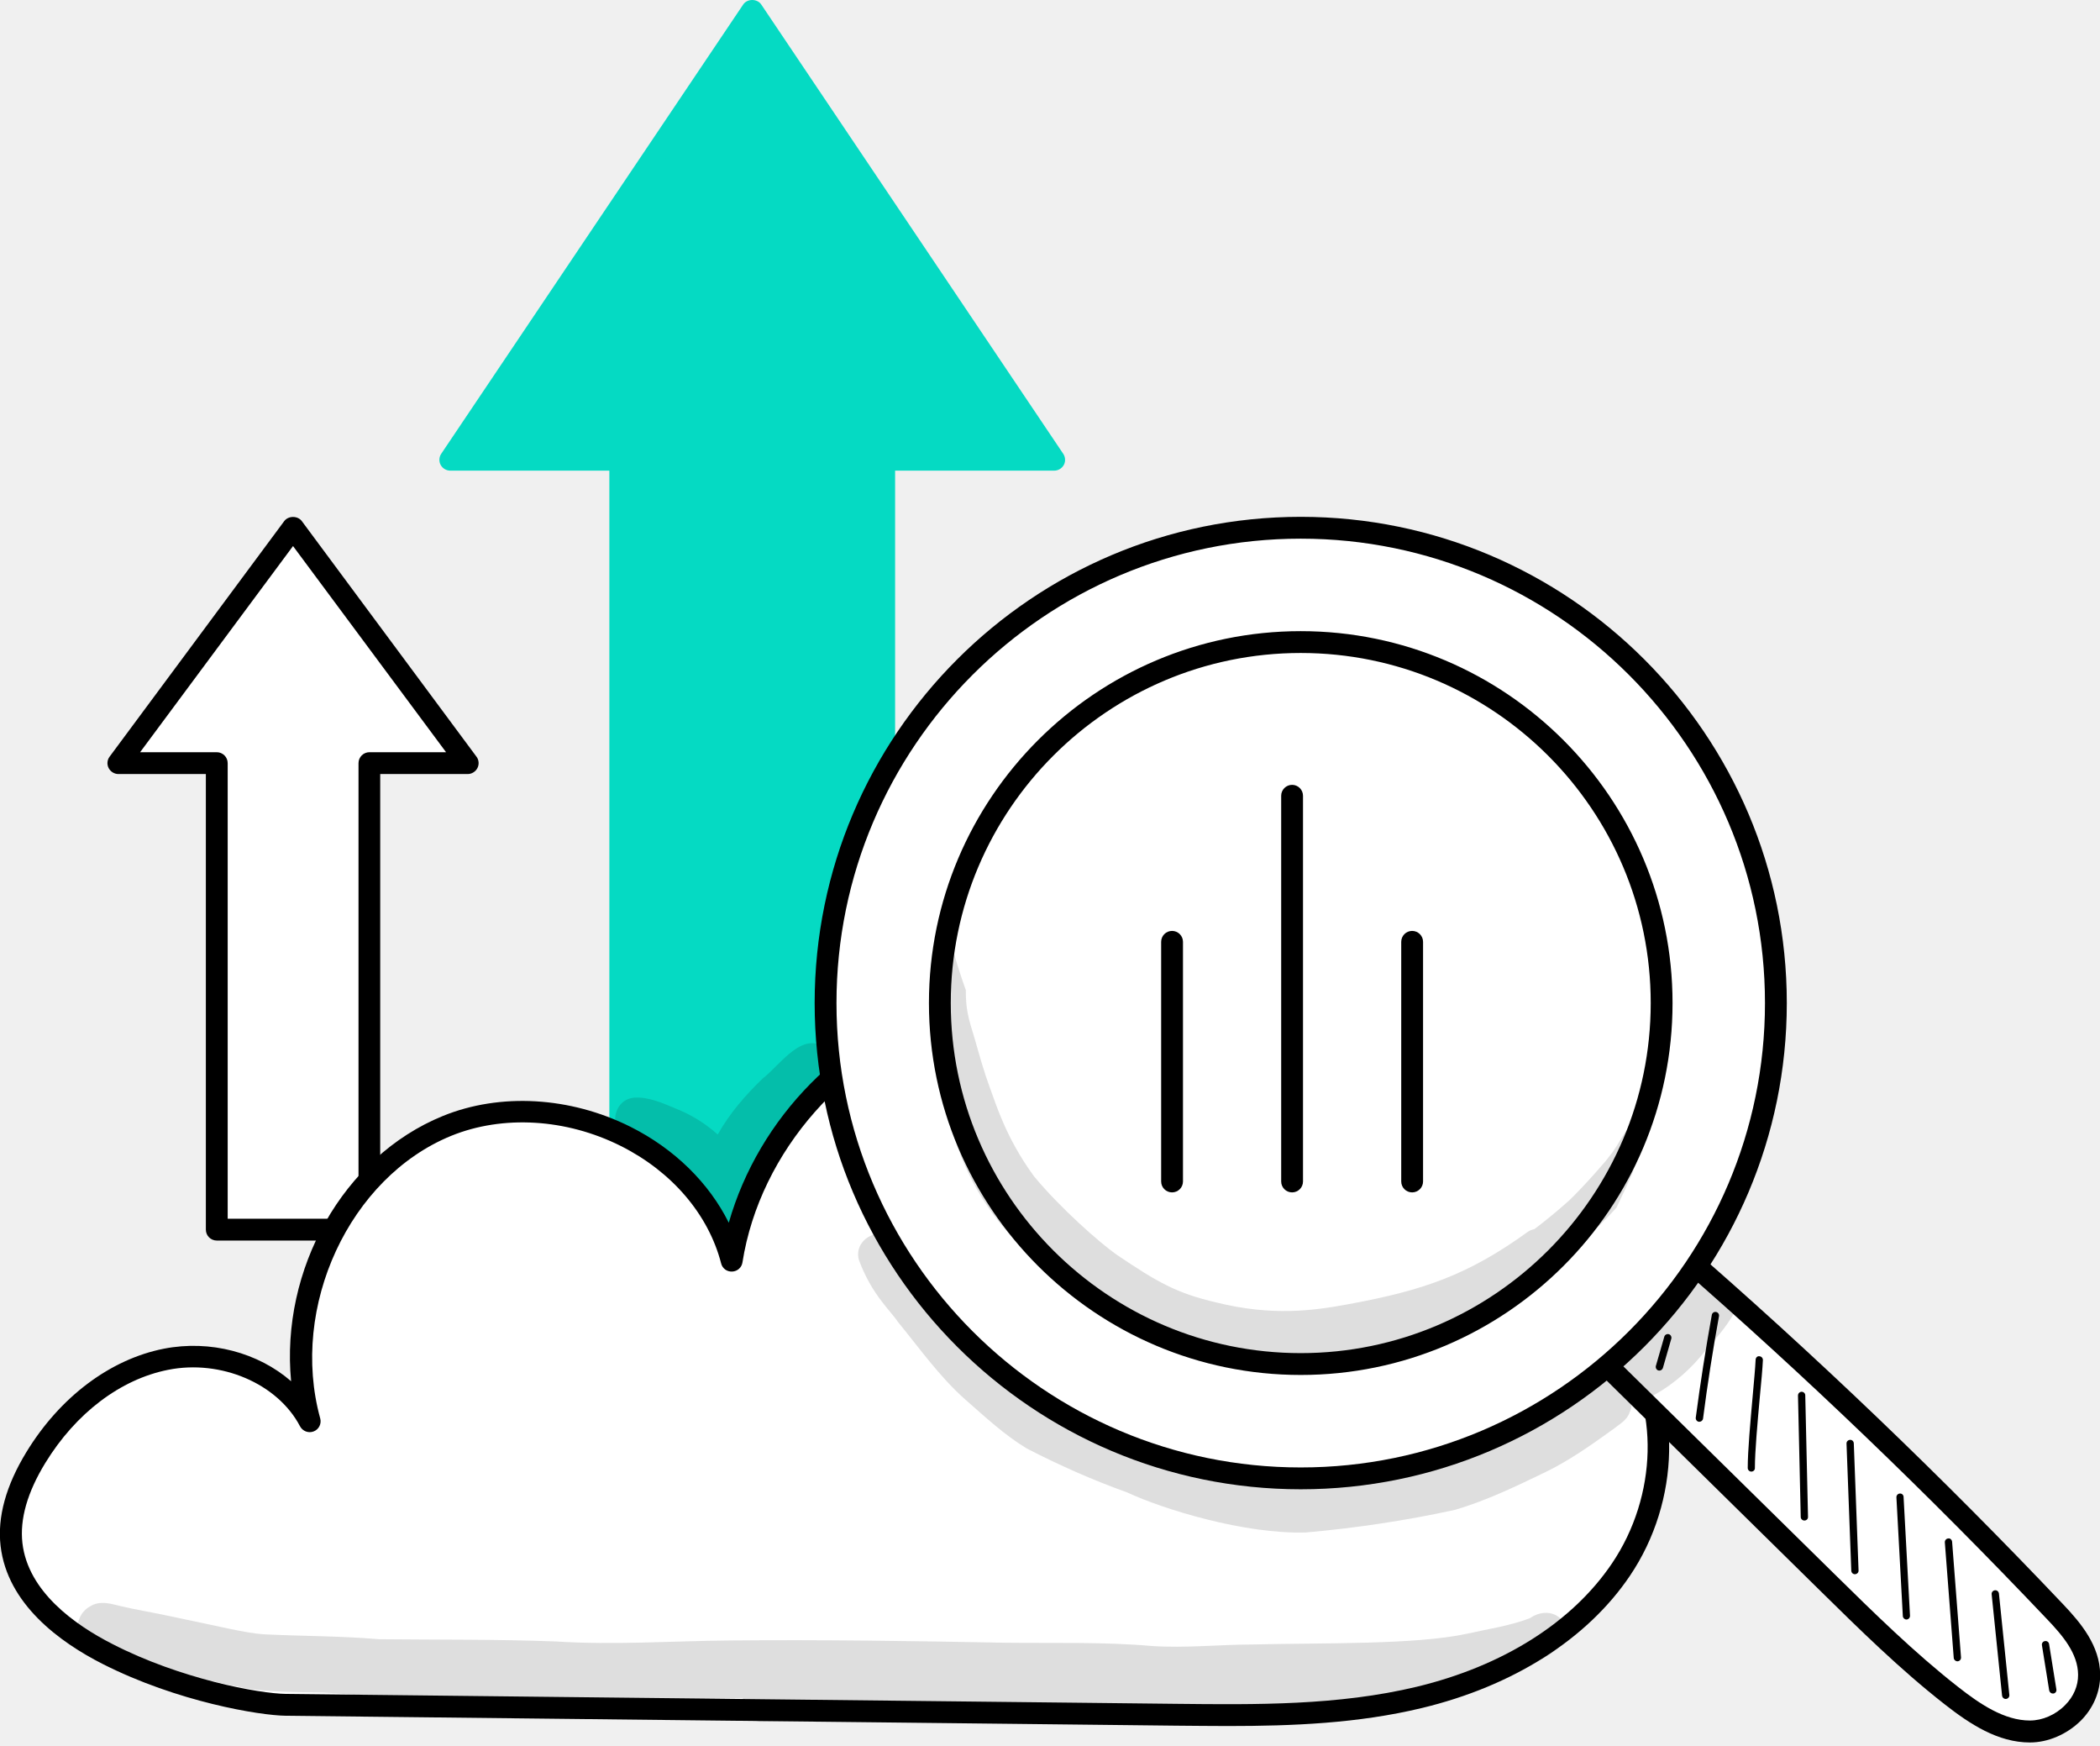
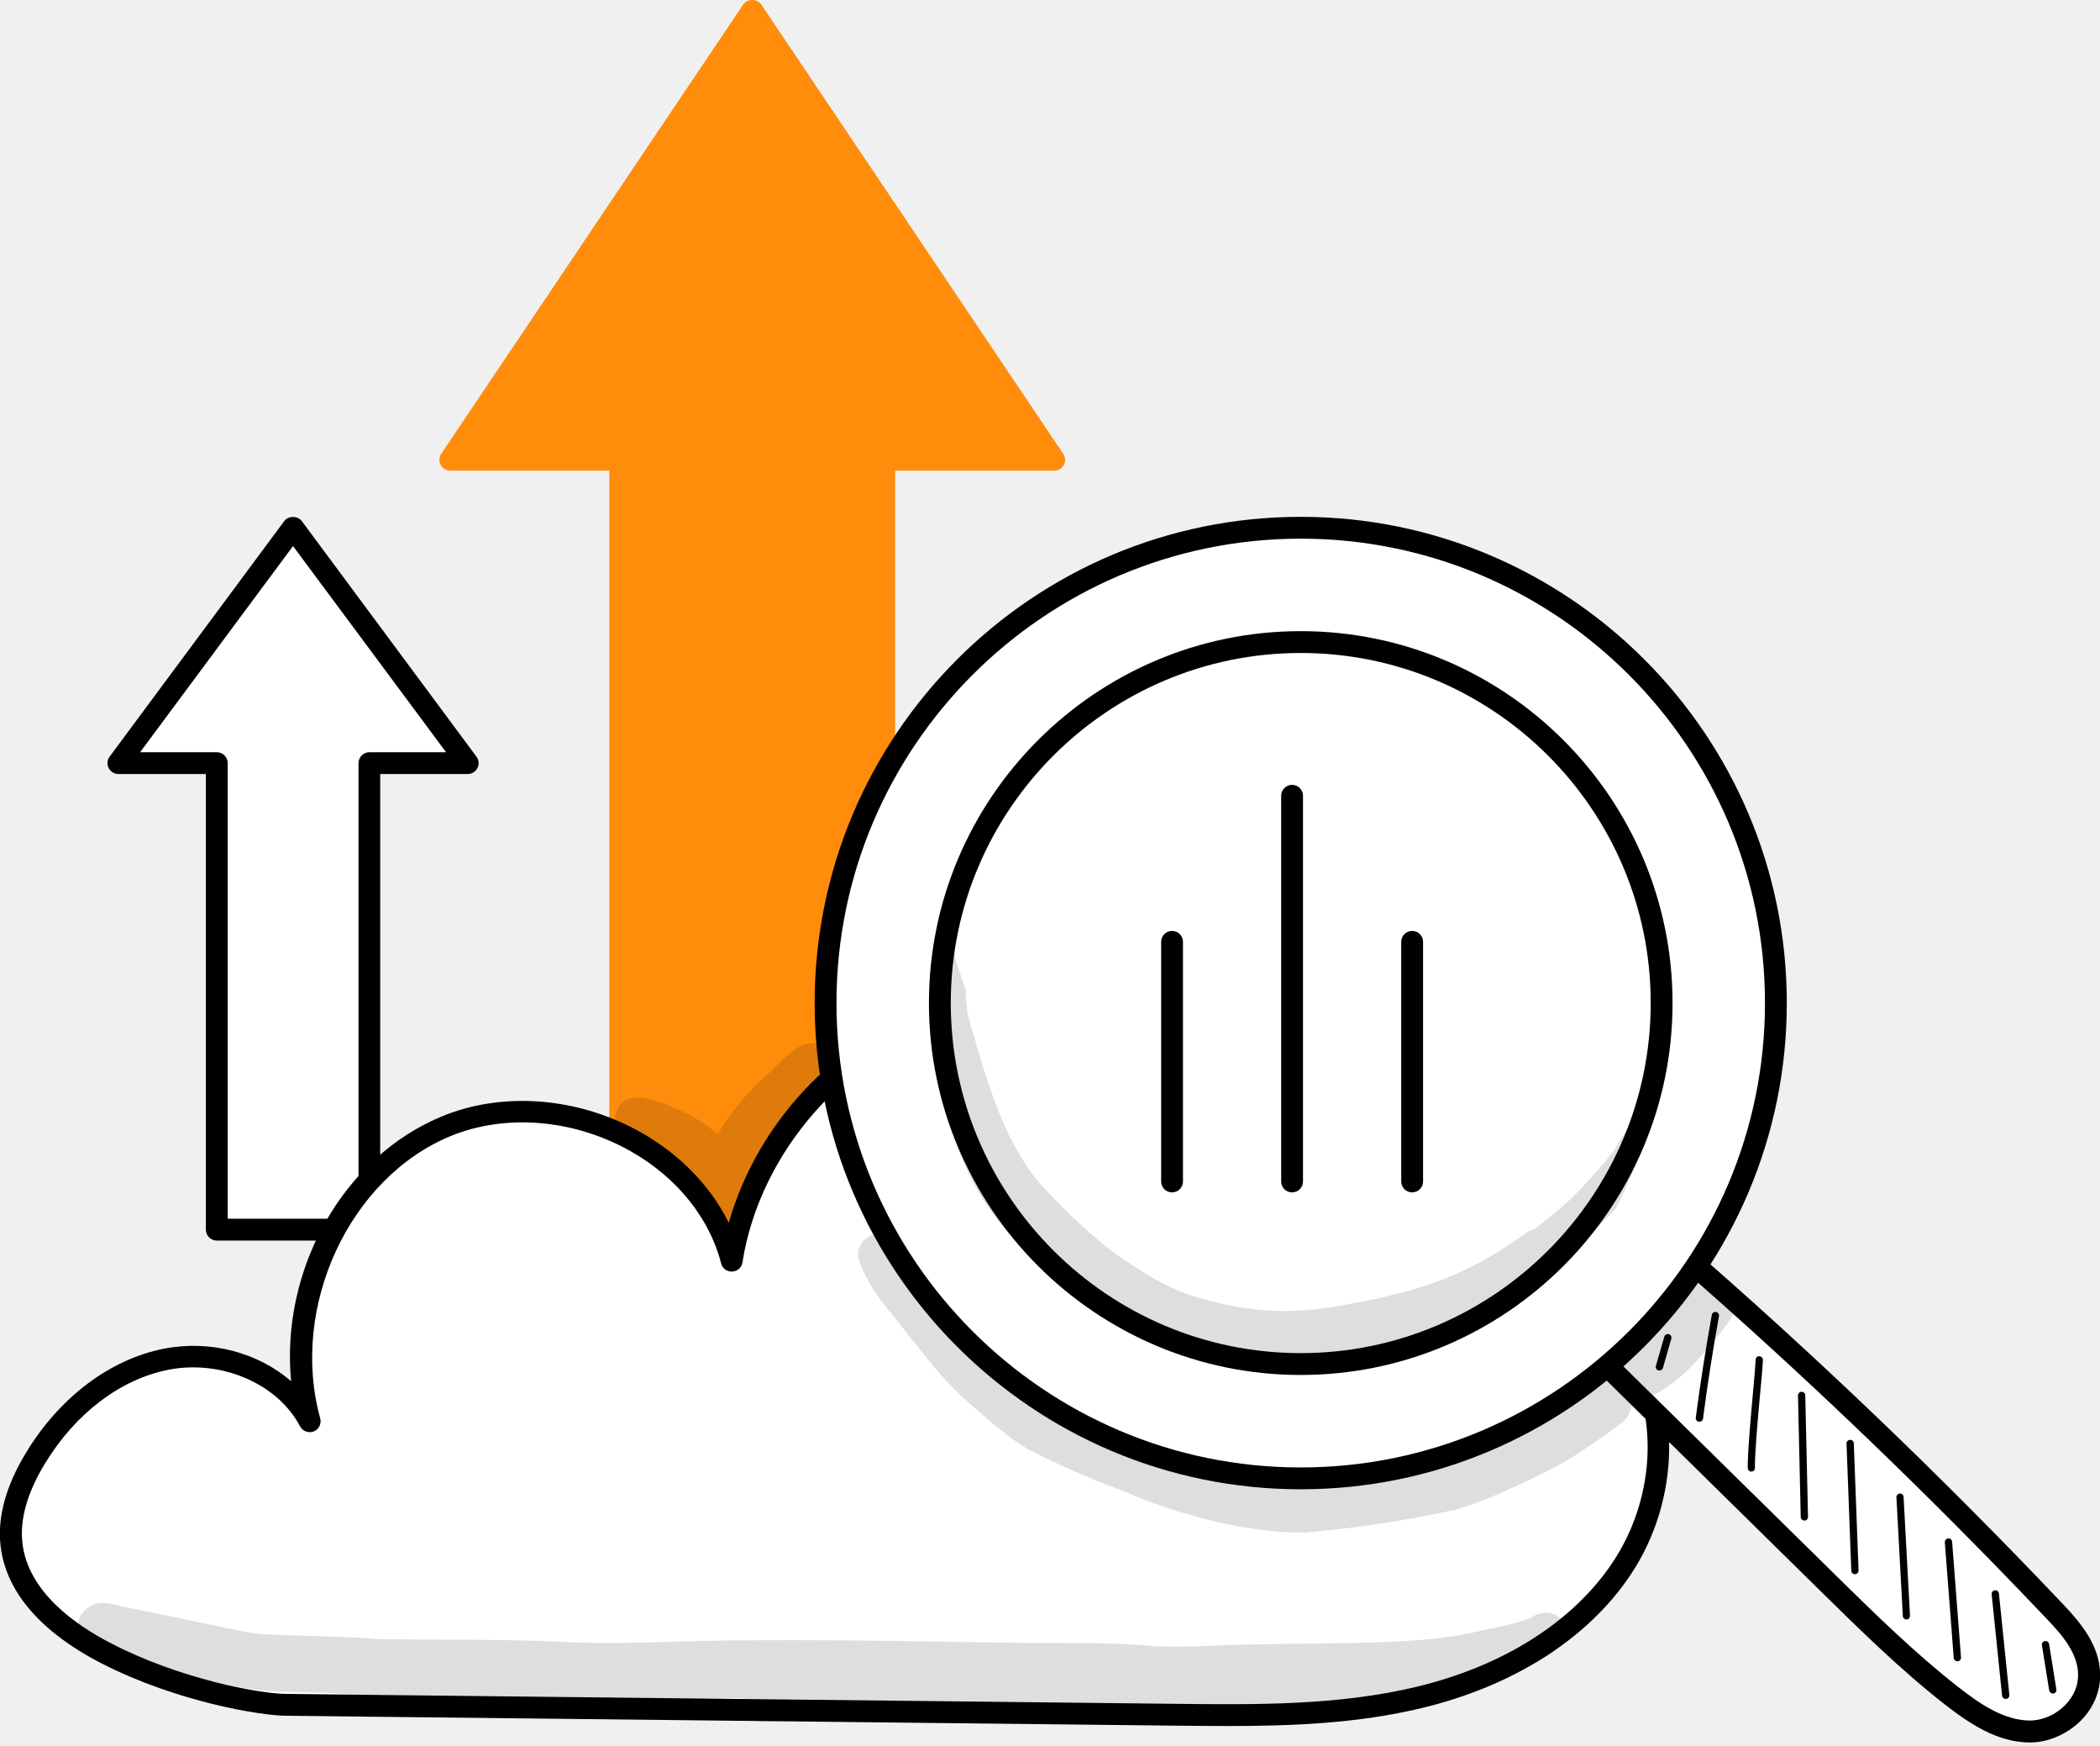
<svg xmlns="http://www.w3.org/2000/svg" width="71" height="59" viewBox="0 0 71 59" fill="none">
  <g clip-path="url(#clip0_187_2793)">
-     <path d="M35.639 15.539L25.431 0.36L15.223 15.539H20.969V45.621H29.893V15.539H35.639Z" fill="#05DAC3" />
-     <path d="M29.894 45.99H20.971C20.768 45.99 20.602 45.825 20.602 45.621V15.908H15.225C15.089 15.908 14.962 15.832 14.898 15.713C14.834 15.595 14.843 15.446 14.919 15.336L25.127 0.153C25.263 -0.051 25.602 -0.051 25.738 0.153L35.946 15.336C36.023 15.45 36.031 15.595 35.968 15.713C35.904 15.832 35.777 15.908 35.641 15.908H30.263V45.617C30.263 45.825 30.098 45.99 29.894 45.99ZM21.34 45.252H29.525V15.539C29.525 15.336 29.691 15.17 29.894 15.17H34.946L25.433 1.022L15.916 15.17H20.971C21.175 15.17 21.34 15.336 21.34 15.539V45.252Z" fill="#05DAC3" />
+     <path d="M35.639 15.539L25.431 0.36L15.223 15.539H20.969V45.621H29.893V15.539H35.639Z" fill="#ff8d0b" />
+     <path d="M29.894 45.99H20.971C20.768 45.99 20.602 45.825 20.602 45.621V15.908H15.225C15.089 15.908 14.962 15.832 14.898 15.713C14.834 15.595 14.843 15.446 14.919 15.336L25.127 0.153C25.263 -0.051 25.602 -0.051 25.738 0.153L35.946 15.336C36.023 15.45 36.031 15.595 35.968 15.713C35.904 15.832 35.777 15.908 35.641 15.908H30.263V45.617C30.263 45.825 30.098 45.99 29.894 45.99ZM21.34 45.252H29.525V15.539C29.525 15.336 29.691 15.17 29.894 15.17H34.946L25.433 1.022L15.916 15.17H20.971C21.175 15.17 21.34 15.336 21.34 15.539V45.252Z" fill="#ff8d0b" />
    <path d="M15.811 25.794L9.907 17.838L4.004 25.794H7.329V41.562H12.486V25.794H15.811Z" fill="white" />
    <path d="M12.486 41.931H7.329C7.125 41.931 6.96 41.766 6.96 41.562V26.163H4.004C3.864 26.163 3.736 26.082 3.673 25.96C3.609 25.837 3.622 25.684 3.707 25.574L9.61 17.613C9.75 17.427 10.064 17.427 10.204 17.613L16.108 25.574C16.193 25.684 16.205 25.837 16.142 25.96C16.078 26.082 15.951 26.163 15.811 26.163H12.855V41.562C12.855 41.766 12.689 41.931 12.486 41.931ZM7.698 41.194H12.121V25.794C12.121 25.591 12.287 25.425 12.49 25.425H15.081L9.907 18.457L4.737 25.425H7.329C7.532 25.425 7.698 25.591 7.698 25.794V41.194Z" fill="black" />
    <path d="M9.672 57.623C19.703 57.734 29.737 57.848 39.767 57.958C42.52 57.988 45.306 58.018 47.982 57.373C50.658 56.728 53.258 55.337 54.802 53.06C56.346 50.778 56.6 47.53 54.959 45.32C53.64 43.539 51.299 42.691 49.089 42.831C46.875 42.975 46.027 43.517 44.292 44.9C44.687 43.641 44.958 42.958 44.852 41.448C44.746 39.938 43.995 38.53 43.003 37.385C40.407 34.386 36.014 33.08 32.197 34.174C28.384 35.269 25.347 38.704 24.732 42.623C23.723 38.734 18.833 36.545 15.114 38.063C11.394 39.582 9.397 44.179 10.465 48.056C9.592 46.38 7.463 45.587 5.609 45.952C3.752 46.317 2.195 47.661 1.207 49.273C0.664 50.159 0.266 51.185 0.384 52.216C0.579 53.917 2.106 55.142 3.633 55.919C6.059 57.144 8.786 57.615 9.672 57.623Z" fill="white" />
    <path d="M41.515 58.34C40.929 58.34 40.344 58.332 39.763 58.328L9.669 57.993C8.786 57.984 6 57.526 3.468 56.241C2.022 55.507 0.249 54.218 0.02 52.254C-0.094 51.279 0.202 50.21 0.894 49.078C2.03 47.216 3.727 45.944 5.538 45.587C7.115 45.278 8.735 45.723 9.842 46.686C9.482 42.924 11.581 39.103 14.974 37.72C16.912 36.931 19.279 37.067 21.314 38.085C22.803 38.831 23.969 39.981 24.64 41.329C25.653 37.78 28.52 34.84 32.091 33.818C36.074 32.678 40.565 34.014 43.279 37.143C44.093 38.081 45.09 39.586 45.217 41.423C45.294 42.496 45.188 43.174 44.984 43.9C46.248 42.979 47.189 42.585 49.06 42.462C51.549 42.301 53.924 43.31 55.252 45.1C56.88 47.297 56.821 50.732 55.103 53.268C53.657 55.406 51.155 56.992 48.063 57.734C45.913 58.251 43.699 58.34 41.515 58.34ZM9.677 57.255L39.772 57.59C42.465 57.619 45.247 57.649 47.898 57.013C50.811 56.313 53.152 54.837 54.497 52.848C56.045 50.562 56.113 47.487 54.666 45.532C53.487 43.942 51.363 43.047 49.115 43.191C47.02 43.327 46.235 43.815 44.526 45.18C44.399 45.282 44.221 45.286 44.089 45.197C43.953 45.104 43.898 44.938 43.945 44.782L44.042 44.476C44.377 43.416 44.581 42.78 44.488 41.465C44.373 39.832 43.466 38.471 42.728 37.618C40.242 34.747 35.955 33.471 32.303 34.518C28.652 35.566 25.691 38.916 25.102 42.67C25.076 42.843 24.932 42.971 24.754 42.979C24.576 42.988 24.423 42.873 24.381 42.703C23.953 41.045 22.714 39.599 20.988 38.734C19.143 37.809 17.001 37.682 15.258 38.39C11.815 39.794 9.787 44.167 10.826 47.941C10.877 48.124 10.78 48.315 10.606 48.382C10.432 48.45 10.233 48.378 10.143 48.208C9.389 46.767 7.472 45.944 5.686 46.3C4.075 46.618 2.56 47.767 1.53 49.451C0.923 50.444 0.665 51.351 0.758 52.157C0.949 53.794 2.522 54.918 3.807 55.571C6.089 56.746 8.757 57.246 9.677 57.255Z" fill="black" />
    <g opacity="0.129">
      <path d="M51.735 54.689C51.722 54.697 51.71 54.702 51.697 54.706C51.019 54.961 50.293 55.062 49.589 55.223C47.833 55.597 44.776 55.525 42.333 55.584C41.2 55.588 40.072 55.711 38.94 55.635C37.294 55.491 35.645 55.546 33.995 55.525C30.89 55.465 27.79 55.419 24.686 55.448C22.726 55.465 20.767 55.609 18.803 55.482C16.806 55.406 14.808 55.427 12.81 55.406C11.517 55.295 10.223 55.304 8.926 55.24C8.307 55.202 7.471 54.982 5.779 54.634C5.206 54.507 4.625 54.418 4.057 54.282C3.726 54.197 3.361 54.095 3.048 54.295C2.39 54.655 2.517 55.728 3.26 55.906C4.956 56.254 6.614 56.733 8.26 57.056C9.142 57.2 10.037 57.191 10.928 57.208C11.801 57.255 12.666 57.361 13.54 57.361C15.89 57.352 18.239 57.429 20.584 57.509C22.099 57.501 23.608 57.412 25.118 57.391C25.046 57.764 25.292 58.209 25.754 58.196C29.126 58.124 32.498 58.044 35.865 57.984C38.287 58.044 40.713 58.171 43.134 57.989C44.547 57.908 45.972 57.929 47.363 57.649C47.757 57.569 48.143 57.454 48.516 57.31C48.762 57.259 48.983 57.098 49.093 56.886C50.671 56.661 52.516 56.22 52.914 55.368C53.075 54.617 52.321 54.282 51.735 54.689Z" fill="black" />
    </g>
    <path d="M54.031 45.863C56.606 48.399 59.184 50.931 61.758 53.467C63.12 54.807 64.481 56.148 65.966 57.31C66.767 57.937 67.654 58.527 68.629 58.527C69.6 58.527 70.635 57.708 70.627 56.606C70.622 55.749 70.029 55.058 69.473 54.472C65.372 50.147 61.084 46.045 56.631 42.186C55.817 43.386 55.002 44.578 54.031 45.863Z" fill="white" />
    <path d="M68.631 58.896C67.545 58.896 66.599 58.273 65.738 57.598C64.237 56.423 62.846 55.053 61.502 53.73L53.774 46.126C53.643 45.995 53.626 45.787 53.74 45.638C54.703 44.366 55.53 43.157 56.327 41.991C56.387 41.906 56.484 41.843 56.59 41.83C56.696 41.817 56.802 41.843 56.883 41.91C61.328 45.761 65.658 49.905 69.75 54.222C70.353 54.858 70.997 55.622 71.006 56.606C71.01 57.178 70.777 57.734 70.348 58.162C69.882 58.62 69.246 58.896 68.631 58.896ZM54.521 45.825L62.019 53.2C63.351 54.511 64.729 55.864 66.196 57.013C66.951 57.607 67.77 58.154 68.631 58.154C69.051 58.154 69.496 57.963 69.818 57.636C70.107 57.348 70.264 56.979 70.259 56.606C70.255 55.889 69.738 55.282 69.208 54.727C65.225 50.528 61.022 46.495 56.705 42.737C56.022 43.738 55.318 44.76 54.521 45.825Z" fill="black" />
    <path d="M43.975 17.838C35.103 17.838 27.91 25.031 27.91 33.904C27.91 42.776 35.103 49.969 43.975 49.969C52.848 49.969 60.041 42.776 60.041 33.904C60.041 25.031 52.848 17.838 43.975 17.838ZM43.975 46.105C37.236 46.105 31.774 40.643 31.774 33.904C31.774 27.165 37.236 21.702 43.975 21.702C50.715 21.702 56.177 27.165 56.177 33.904C56.177 40.643 50.715 46.105 43.975 46.105ZM43.975 46.105C37.236 46.105 31.774 40.643 31.774 33.904C31.774 27.165 37.236 21.702 43.975 21.702C50.715 21.702 56.177 27.165 56.177 33.904C56.177 40.643 50.715 46.105 43.975 46.105Z" fill="white" />
    <path d="M43.977 50.338C34.914 50.338 27.543 42.967 27.543 33.903C27.543 24.84 34.914 17.469 43.977 17.469C53.04 17.469 60.411 24.84 60.411 33.903C60.411 42.967 53.04 50.338 43.977 50.338ZM43.977 18.207C35.321 18.207 28.281 25.247 28.281 33.903C28.281 42.559 35.321 49.6 43.977 49.6C52.633 49.6 59.673 42.559 59.673 33.903C59.673 25.247 52.633 18.207 43.977 18.207ZM43.977 46.474C37.047 46.474 31.407 40.833 31.407 33.903C31.407 26.974 37.047 21.333 43.977 21.333C50.907 21.333 56.548 26.974 56.548 33.903C56.548 40.833 50.911 46.474 43.977 46.474ZM32.145 33.903C32.145 40.431 37.454 45.736 43.977 45.736C50.5 45.736 55.81 40.426 55.81 33.903C55.81 27.376 50.5 22.071 43.977 22.071C37.454 22.071 32.145 27.376 32.145 33.903Z" fill="black" />
    <path d="M56.103 46.326C56.09 46.326 56.082 46.326 56.069 46.322C56.006 46.304 55.968 46.237 55.984 46.169L56.269 45.181C56.286 45.117 56.358 45.079 56.421 45.096C56.485 45.113 56.523 45.181 56.506 45.248L56.222 46.237C56.205 46.288 56.158 46.326 56.103 46.326Z" fill="black" />
    <path d="M57.456 48.056C57.452 48.056 57.443 48.056 57.439 48.056C57.371 48.047 57.325 47.984 57.333 47.916C57.486 46.762 57.668 45.592 57.876 44.443C57.889 44.375 57.952 44.332 58.02 44.345C58.088 44.358 58.13 44.421 58.118 44.489C57.91 45.634 57.727 46.796 57.579 47.95C57.571 48.009 57.515 48.056 57.456 48.056Z" fill="black" />
    <path d="M59.213 49.74C59.145 49.74 59.09 49.684 59.09 49.617C59.09 49.04 59.179 48.069 59.255 47.212C59.302 46.69 59.344 46.241 59.357 45.957C59.361 45.889 59.416 45.829 59.484 45.842C59.552 45.846 59.603 45.901 59.603 45.969C59.59 46.258 59.548 46.712 59.497 47.237C59.421 48.09 59.332 49.053 59.332 49.621C59.336 49.684 59.281 49.74 59.213 49.74Z" fill="black" />
    <path d="M61.005 51.394C60.938 51.394 60.882 51.339 60.882 51.275L60.789 47.17C60.789 47.102 60.84 47.047 60.908 47.042C60.908 47.042 60.908 47.042 60.912 47.042C60.98 47.042 61.035 47.098 61.035 47.161L61.128 51.267C61.133 51.339 61.078 51.394 61.005 51.394Z" fill="black" />
    <path d="M62.714 53.209C62.646 53.209 62.595 53.158 62.591 53.09L62.43 48.794C62.426 48.726 62.481 48.671 62.549 48.667C62.621 48.663 62.672 48.718 62.676 48.785L62.837 53.082C62.841 53.15 62.786 53.205 62.718 53.209C62.718 53.209 62.718 53.209 62.714 53.209Z" fill="black" />
    <path d="M64.457 54.74C64.393 54.74 64.338 54.689 64.334 54.625L64.117 50.613C64.113 50.545 64.164 50.486 64.232 50.482C64.296 50.473 64.359 50.529 64.359 50.596L64.576 54.608C64.58 54.676 64.529 54.736 64.461 54.74H64.457Z" fill="black" />
    <path d="M66.178 56.152C66.115 56.152 66.059 56.101 66.055 56.038L65.754 52.132C65.75 52.064 65.801 52.005 65.869 52C65.936 51.987 65.996 52.047 66 52.115L66.301 56.021C66.305 56.089 66.255 56.148 66.187 56.152C66.187 56.152 66.183 56.152 66.178 56.152Z" fill="black" />
    <path d="M67.812 57.425C67.748 57.425 67.697 57.378 67.689 57.314L67.337 53.888C67.328 53.82 67.379 53.76 67.447 53.752C67.515 53.743 67.574 53.794 67.583 53.862L67.935 57.289C67.943 57.357 67.892 57.416 67.825 57.425C67.82 57.425 67.816 57.425 67.812 57.425Z" fill="black" />
    <path d="M69.406 57.242C69.347 57.242 69.296 57.2 69.283 57.14L69.037 55.609C69.025 55.541 69.071 55.478 69.139 55.469C69.207 55.457 69.27 55.503 69.279 55.571L69.525 57.102C69.538 57.17 69.491 57.234 69.423 57.242C69.419 57.242 69.415 57.242 69.406 57.242Z" fill="black" />
    <g opacity="0.129">
      <path d="M55.344 37.788C54.941 38.128 54.755 38.679 54.411 39.082C54.347 39.196 53.525 40.125 53.058 40.571C52.655 40.931 52.269 41.249 51.875 41.546C51.807 41.559 51.735 41.584 51.667 41.627C49.657 43.081 48.151 43.611 45.611 44.078C44.406 44.303 43.015 44.493 41.12 44.023C39.788 43.713 39.148 43.349 37.756 42.411C37.167 41.995 35.852 40.838 34.957 39.756C33.995 38.441 33.668 37.292 33.469 36.77C33.269 36.232 33.117 35.681 32.96 35.129C32.726 34.374 32.654 34.111 32.654 33.467C32.506 33.055 32.374 32.644 32.251 32.224C32.133 32.169 32.001 32.144 31.87 32.152C31.654 33.81 31.687 35.477 31.895 37.131C32.256 38.56 32.701 40.108 34.071 41.648C35.174 42.865 35.933 43.285 36.408 43.675C37.515 44.472 38.694 45.202 39.996 45.626C40.708 45.834 41.45 45.919 42.184 46.008C42.188 46.008 42.193 46.008 42.197 46.012C42.998 46.156 43.813 46.16 44.618 46.071C45.25 46.02 45.861 45.834 46.472 45.668C47.74 45.359 49.004 44.968 50.162 44.358C50.632 44.069 50.794 43.955 51.014 43.789C52.435 42.903 53.902 41.673 54.653 40.816C54.848 40.414 55.039 40.007 55.213 39.595C55.433 38.98 55.658 38.365 55.874 37.75C55.709 37.687 55.51 37.691 55.344 37.788Z" fill="black" />
    </g>
    <g opacity="0.129">
      <path d="M57.965 43.03C57.354 42.856 56.943 43.281 56.642 43.747C56.629 43.764 56.616 43.777 56.599 43.798C56.065 44.421 55.916 44.366 55.034 45.163C55.03 45.168 55.026 45.168 55.022 45.172C54.848 45.295 54.64 45.38 54.53 45.571C54.263 45.901 54.241 46.279 54.368 46.597C54.101 46.593 53.83 46.716 53.652 46.928C53.172 47.309 53.495 47.085 52.952 47.441C51.489 48.34 50.925 48.489 49.462 49.044C48.3 49.443 47.065 49.587 45.865 49.812C44.508 50.011 44.309 50.134 42.93 49.998C42.099 49.875 41.276 49.706 40.466 49.489C39.839 49.32 39.249 49.048 38.643 48.819C37.226 48.332 35.432 47.572 34.63 46.907C32.951 45.647 31.84 44.269 30.801 42.933C30.58 42.649 30.529 42.449 30.271 41.978C29.834 41.364 28.829 41.864 29.041 42.593C29.482 43.777 30.114 44.303 30.351 44.672C31.089 45.571 31.768 46.538 32.641 47.309C33.307 47.891 33.956 48.501 34.715 48.959C35.809 49.523 36.946 50.028 38.108 50.444C39.313 51.008 42.074 51.864 44.16 51.797C45.848 51.648 47.54 51.394 49.194 51.033C50.233 50.728 51.217 50.257 52.193 49.786C53.028 49.388 53.783 48.853 54.53 48.315C54.742 48.145 55.013 48.005 55.098 47.734C55.17 47.589 55.187 47.428 55.157 47.271C55.399 47.331 55.666 47.301 55.929 47.148C56.629 46.762 57.231 46.215 57.715 45.579C58.024 45.24 58.325 44.888 58.563 44.493C58.902 43.955 58.584 43.196 57.965 43.03Z" fill="black" />
    </g>
    <path d="M39.627 40.303C39.423 40.303 39.258 40.138 39.258 39.934V31.834C39.258 31.63 39.423 31.465 39.627 31.465C39.83 31.465 39.996 31.63 39.996 31.834V39.934C39.996 40.138 39.83 40.303 39.627 40.303Z" fill="black" />
    <path d="M47.744 40.303C47.54 40.303 47.375 40.138 47.375 39.934V31.834C47.375 31.63 47.54 31.465 47.744 31.465C47.947 31.465 48.113 31.63 48.113 31.834V39.934C48.113 40.138 47.947 40.303 47.744 40.303Z" fill="black" />
    <path d="M43.685 40.303C43.482 40.303 43.316 40.138 43.316 39.934V26.897C43.316 26.694 43.482 26.528 43.685 26.528C43.889 26.528 44.054 26.694 44.054 26.897V39.934C44.054 40.138 43.889 40.303 43.685 40.303Z" fill="black" />
    <g opacity="0.129">
      <path d="M27.994 35.49C27.167 34.752 26.399 35.986 25.788 36.452C25.207 37.012 24.66 37.64 24.266 38.348C23.85 37.971 23.358 37.67 22.837 37.466C22.4 37.284 21.921 37.067 21.441 37.101C20.64 37.173 20.563 38.378 21.34 38.573C22.485 38.776 23.481 39.625 23.702 40.189C23.727 40.405 23.846 40.592 24.011 40.723C23.96 40.986 23.893 41.253 23.999 41.495C24.185 42.038 25 42.076 25.271 41.58C25.462 41.105 25.305 41.419 25.436 40.838C25.487 40.651 25.462 40.447 25.364 40.282C25.356 40.269 25.347 40.257 25.339 40.244C25.419 39.998 25.453 39.727 25.555 39.485C25.576 39.438 25.598 39.391 25.619 39.345C25.954 38.709 26.03 38.679 26.234 38.407C26.581 37.962 26.972 37.555 27.379 37.169C27.616 36.885 28.002 36.703 28.151 36.355C28.303 36.079 28.214 35.71 27.994 35.49Z" fill="black" />
    </g>
  </g>
  <defs>
    <clipPath id="clip0_187_2793">
      <rect width="71" height="58.896" fill="white" />
    </clipPath>
  </defs>
</svg>
